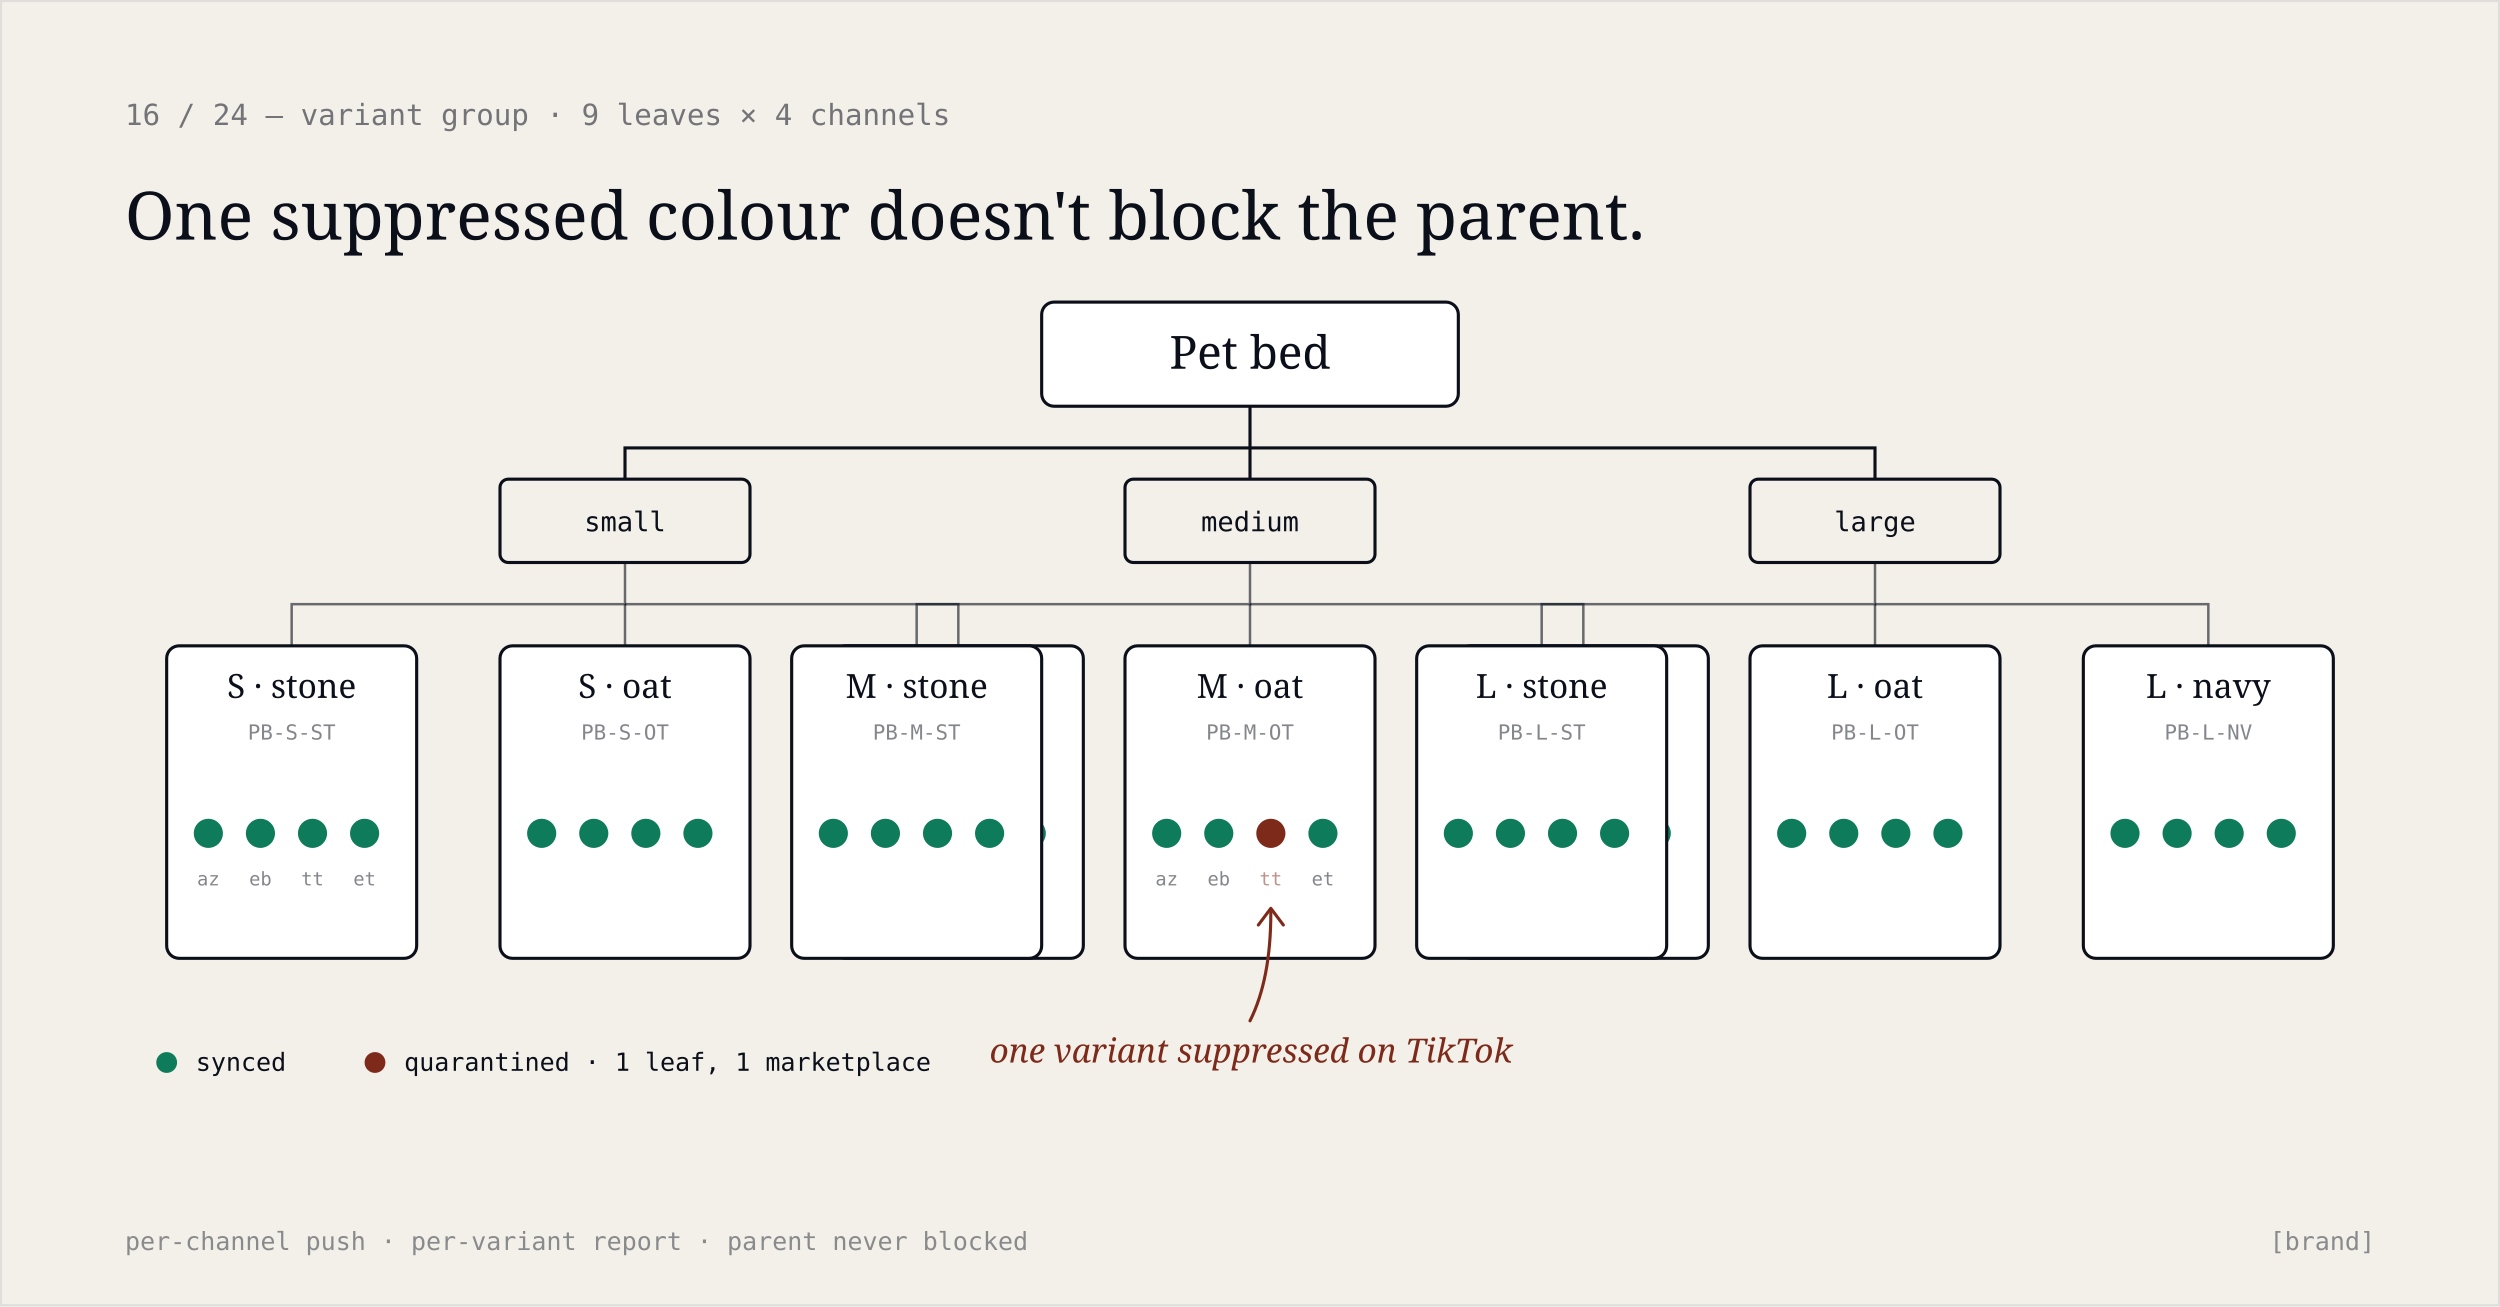
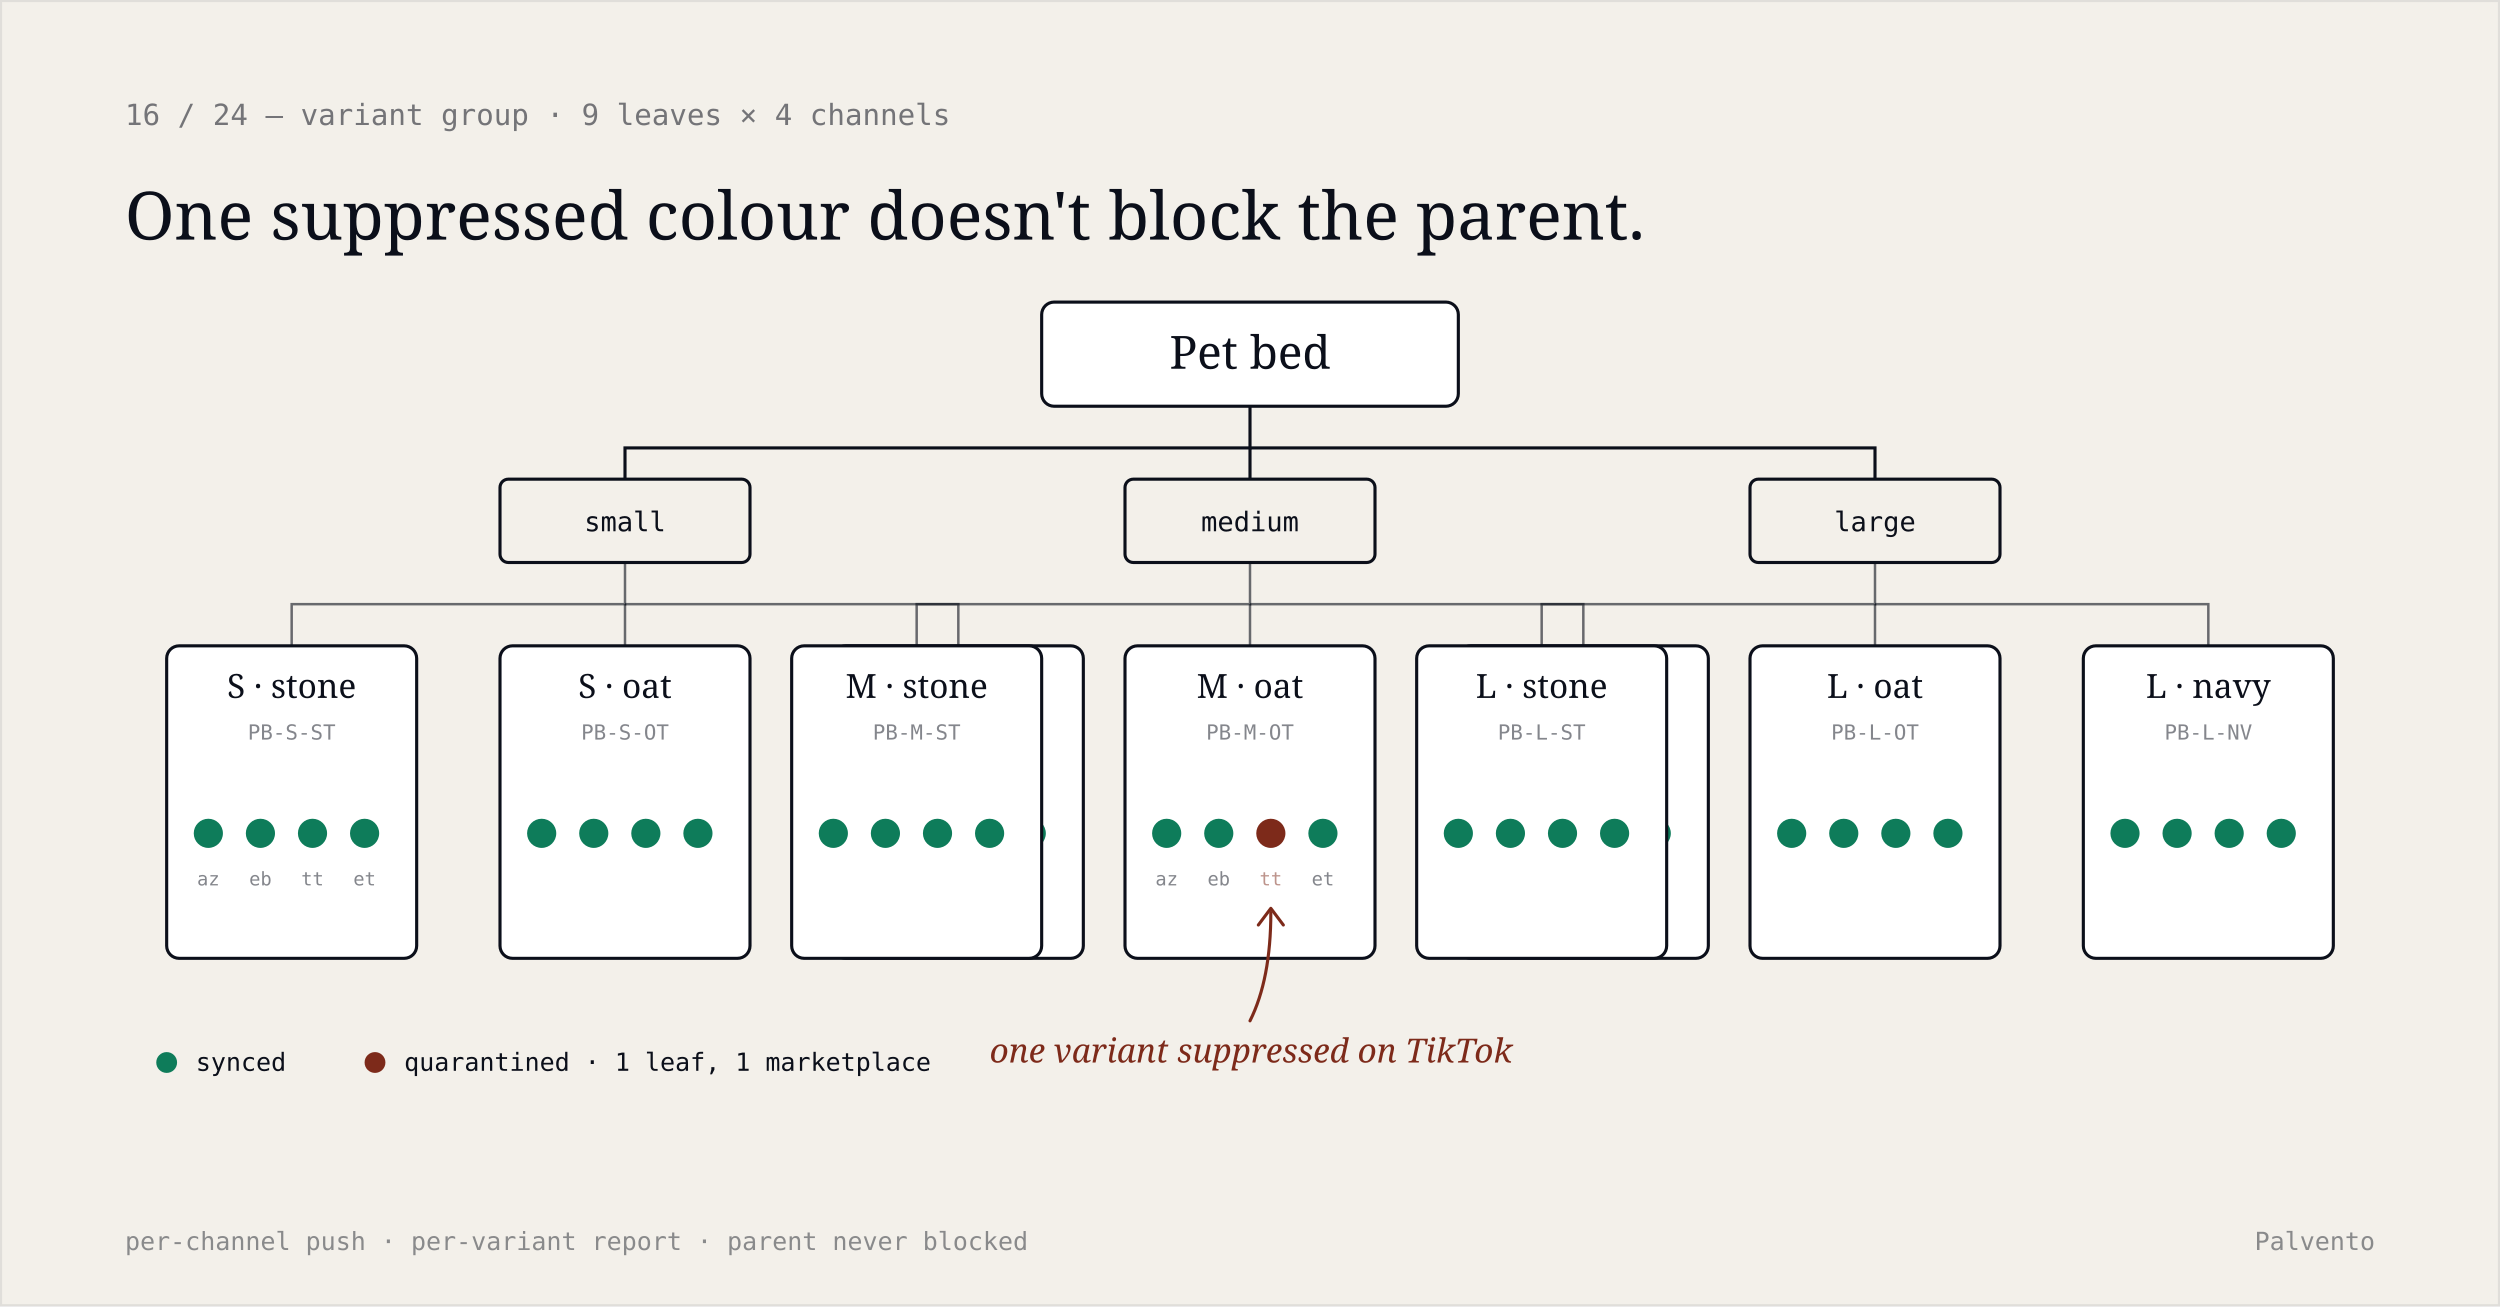
<svg xmlns="http://www.w3.org/2000/svg" width="1200" height="627" viewBox="0 0 1200 627" role="img" aria-labelledby="t16">
  <rect width="1200" height="627" fill="#f3f0ea" />
  <rect x="0.5" y="0.5" width="1199" height="626" fill="none" stroke="#0b0f1a" stroke-opacity="0.08" />
  <g font-family="'Geist Mono', ui-monospace, monospace" font-size="14" fill="#0b0f1a" fill-opacity="0.55">
    <text x="60" y="60">16 / 24 — variant group · 9 leaves × 4 channels</text>
  </g>
  <g font-family="'Instrument Serif', Georgia, serif" fill="#0b0f1a">
    <text x="60" y="115" font-size="32">One suppressed colour doesn't block the parent.</text>
  </g>
  <g>
    <rect x="500" y="145" width="200" height="50" rx="6" fill="#ffffff" stroke="#0b0f1a" stroke-width="1.5" />
    <text x="600" y="177" text-anchor="middle" font-family="'Instrument Serif', Georgia, serif" font-size="22" fill="#0b0f1a">Pet bed</text>
  </g>
  <g stroke="#0b0f1a" stroke-width="1.5" fill="none">
    <path d="M600 195 L 600 215 L 300 215 L 300 230" />
    <path d="M600 215 L 600 230" />
    <path d="M600 215 L 900 215 L 900 230" />
  </g>
  <g>
    <rect x="240" y="230" width="120" height="40" rx="4" fill="#f3f0ea" stroke="#0b0f1a" stroke-width="1.5" />
    <text x="300" y="255" text-anchor="middle" font-family="'Geist Mono', ui-monospace, monospace" font-size="13" fill="#0b0f1a">small</text>
    <rect x="540" y="230" width="120" height="40" rx="4" fill="#f3f0ea" stroke="#0b0f1a" stroke-width="1.5" />
    <text x="600" y="255" text-anchor="middle" font-family="'Geist Mono', ui-monospace, monospace" font-size="13" fill="#0b0f1a">medium</text>
    <rect x="840" y="230" width="120" height="40" rx="4" fill="#f3f0ea" stroke="#0b0f1a" stroke-width="1.5" />
    <text x="900" y="255" text-anchor="middle" font-family="'Geist Mono', ui-monospace, monospace" font-size="13" fill="#0b0f1a">large</text>
  </g>
  <g stroke="#0b0f1a" stroke-width="1.2" stroke-opacity="0.6" fill="none">
    <path d="M300 270 L 300 290 L 140 290 L 140 310" />
    <path d="M300 290 L 300 310" />
    <path d="M300 290 L 460 290 L 460 310" />
    <path d="M600 270 L 600 290 L 440 290 L 440 310" />
    <path d="M600 290 L 600 310" />
    <path d="M600 290 L 760 290 L 760 310" />
    <path d="M900 270 L 900 290 L 740 290 L 740 310" />
    <path d="M900 290 L 900 310" />
    <path d="M900 290 L 1060 290 L 1060 310" />
  </g>
  <g>
    <g>
      <rect x="80" y="310" width="120" height="150" rx="6" fill="#ffffff" stroke="#0b0f1a" stroke-width="1.5" />
      <text x="140" y="335" text-anchor="middle" font-family="'Instrument Serif', Georgia, serif" font-size="16" fill="#0b0f1a">S · stone</text>
      <text x="140" y="355" text-anchor="middle" font-family="'Geist Mono', ui-monospace, monospace" font-size="10" fill="#0b0f1a" fill-opacity="0.5">PB-S-ST</text>
      <circle cx="100" cy="400" r="7" fill="#0e7c5a" />
      <circle cx="125" cy="400" r="7" fill="#0e7c5a" />
      <circle cx="150" cy="400" r="7" fill="#0e7c5a" />
      <circle cx="175" cy="400" r="7" fill="#0e7c5a" />
      <g font-family="'Geist Mono', ui-monospace, monospace" font-size="9" fill="#0b0f1a" fill-opacity="0.5" text-anchor="middle">
        <text x="100" y="425">az</text>
        <text x="125" y="425">eb</text>
        <text x="150" y="425">tt</text>
        <text x="175" y="425">et</text>
      </g>
    </g>
    <g>
      <rect x="240" y="310" width="120" height="150" rx="6" fill="#ffffff" stroke="#0b0f1a" stroke-width="1.5" />
      <text x="300" y="335" text-anchor="middle" font-family="'Instrument Serif', Georgia, serif" font-size="16" fill="#0b0f1a">S · oat</text>
      <text x="300" y="355" text-anchor="middle" font-family="'Geist Mono', ui-monospace, monospace" font-size="10" fill="#0b0f1a" fill-opacity="0.5">PB-S-OT</text>
      <circle cx="260" cy="400" r="7" fill="#0e7c5a" />
      <circle cx="285" cy="400" r="7" fill="#0e7c5a" />
      <circle cx="310" cy="400" r="7" fill="#0e7c5a" />
      <circle cx="335" cy="400" r="7" fill="#0e7c5a" />
    </g>
    <g>
      <rect x="400" y="310" width="120" height="150" rx="6" fill="#ffffff" stroke="#0b0f1a" stroke-width="1.5" />
      <text x="460" y="335" text-anchor="middle" font-family="'Instrument Serif', Georgia, serif" font-size="16" fill="#0b0f1a">S · navy</text>
      <text x="460" y="355" text-anchor="middle" font-family="'Geist Mono', ui-monospace, monospace" font-size="10" fill="#0b0f1a" fill-opacity="0.5">PB-S-NV</text>
      <circle cx="420" cy="400" r="7" fill="#0e7c5a" />
      <circle cx="445" cy="400" r="7" fill="#0e7c5a" />
      <circle cx="470" cy="400" r="7" fill="#0e7c5a" />
      <circle cx="495" cy="400" r="7" fill="#0e7c5a" />
    </g>
    <g>
      <rect x="380" y="310" width="120" height="150" rx="6" fill="#ffffff" stroke="#0b0f1a" stroke-width="1.5" opacity="0" />
    </g>
    <g>
      <rect x="540" y="310" width="120" height="150" rx="6" fill="#ffffff" stroke="#0b0f1a" stroke-width="1.5" />
      <text x="600" y="335" text-anchor="middle" font-family="'Instrument Serif', Georgia, serif" font-size="16" fill="#0b0f1a">M · oat</text>
      <text x="600" y="355" text-anchor="middle" font-family="'Geist Mono', ui-monospace, monospace" font-size="10" fill="#0b0f1a" fill-opacity="0.5">PB-M-OT</text>
      <circle cx="560" cy="400" r="7" fill="#0e7c5a" />
      <circle cx="585" cy="400" r="7" fill="#0e7c5a" />
      <circle cx="610" cy="400" r="7" fill="#7d2a1a" />
      <circle cx="635" cy="400" r="7" fill="#0e7c5a" />
      <g font-family="'Geist Mono', ui-monospace, monospace" font-size="9" fill="#0b0f1a" fill-opacity="0.5" text-anchor="middle">
        <text x="560" y="425">az</text>
        <text x="585" y="425">eb</text>
        <text x="610" y="425" fill="#7d2a1a">tt</text>
        <text x="635" y="425">et</text>
      </g>
    </g>
    <g>
      <rect x="700" y="310" width="120" height="150" rx="6" fill="#ffffff" stroke="#0b0f1a" stroke-width="1.5" />
      <text x="760" y="335" text-anchor="middle" font-family="'Instrument Serif', Georgia, serif" font-size="16" fill="#0b0f1a">M · navy</text>
      <text x="760" y="355" text-anchor="middle" font-family="'Geist Mono', ui-monospace, monospace" font-size="10" fill="#0b0f1a" fill-opacity="0.5">PB-M-NV</text>
      <circle cx="720" cy="400" r="7" fill="#0e7c5a" />
      <circle cx="745" cy="400" r="7" fill="#0e7c5a" />
      <circle cx="770" cy="400" r="7" fill="#0e7c5a" />
      <circle cx="795" cy="400" r="7" fill="#0e7c5a" />
    </g>
    <g>
      <rect x="380" y="310" width="120" height="150" rx="6" fill="#ffffff" stroke="#0b0f1a" stroke-width="1.5" />
      <text x="440" y="335" text-anchor="middle" font-family="'Instrument Serif', Georgia, serif" font-size="16" fill="#0b0f1a">M · stone</text>
      <text x="440" y="355" text-anchor="middle" font-family="'Geist Mono', ui-monospace, monospace" font-size="10" fill="#0b0f1a" fill-opacity="0.5">PB-M-ST</text>
      <circle cx="400" cy="400" r="7" fill="#0e7c5a" />
      <circle cx="425" cy="400" r="7" fill="#0e7c5a" />
      <circle cx="450" cy="400" r="7" fill="#0e7c5a" />
      <circle cx="475" cy="400" r="7" fill="#0e7c5a" />
    </g>
    <g>
      <rect x="680" y="310" width="120" height="150" rx="6" fill="#ffffff" stroke="#0b0f1a" stroke-width="1.5" opacity="0" />
    </g>
    <g>
      <rect x="840" y="310" width="120" height="150" rx="6" fill="#ffffff" stroke="#0b0f1a" stroke-width="1.5" />
      <text x="900" y="335" text-anchor="middle" font-family="'Instrument Serif', Georgia, serif" font-size="16" fill="#0b0f1a">L · oat</text>
      <text x="900" y="355" text-anchor="middle" font-family="'Geist Mono', ui-monospace, monospace" font-size="10" fill="#0b0f1a" fill-opacity="0.5">PB-L-OT</text>
      <circle cx="860" cy="400" r="7" fill="#0e7c5a" />
      <circle cx="885" cy="400" r="7" fill="#0e7c5a" />
      <circle cx="910" cy="400" r="7" fill="#0e7c5a" />
      <circle cx="935" cy="400" r="7" fill="#0e7c5a" />
    </g>
    <g>
      <rect x="1000" y="310" width="120" height="150" rx="6" fill="#ffffff" stroke="#0b0f1a" stroke-width="1.5" />
      <text x="1060" y="335" text-anchor="middle" font-family="'Instrument Serif', Georgia, serif" font-size="16" fill="#0b0f1a">L · navy</text>
      <text x="1060" y="355" text-anchor="middle" font-family="'Geist Mono', ui-monospace, monospace" font-size="10" fill="#0b0f1a" fill-opacity="0.5">PB-L-NV</text>
      <circle cx="1020" cy="400" r="7" fill="#0e7c5a" />
      <circle cx="1045" cy="400" r="7" fill="#0e7c5a" />
      <circle cx="1070" cy="400" r="7" fill="#0e7c5a" />
      <circle cx="1095" cy="400" r="7" fill="#0e7c5a" />
    </g>
    <g>
      <rect x="680" y="310" width="120" height="150" rx="6" fill="#ffffff" stroke="#0b0f1a" stroke-width="1.5" />
      <text x="740" y="335" text-anchor="middle" font-family="'Instrument Serif', Georgia, serif" font-size="16" fill="#0b0f1a">L · stone</text>
      <text x="740" y="355" text-anchor="middle" font-family="'Geist Mono', ui-monospace, monospace" font-size="10" fill="#0b0f1a" fill-opacity="0.5">PB-L-ST</text>
      <circle cx="700" cy="400" r="7" fill="#0e7c5a" />
      <circle cx="725" cy="400" r="7" fill="#0e7c5a" />
      <circle cx="750" cy="400" r="7" fill="#0e7c5a" />
      <circle cx="775" cy="400" r="7" fill="#0e7c5a" />
    </g>
  </g>
  <g font-family="'Geist Mono', ui-monospace, monospace" font-size="12" fill="#0b0f1a">
    <circle cx="80" y="510" r="5" cy="510" fill="#0e7c5a" />
    <text x="94" y="514">synced</text>
    <circle cx="180" y="510" r="5" cy="510" fill="#7d2a1a" />
    <text x="194" y="514">quarantined · 1 leaf, 1 marketplace</text>
  </g>
  <g stroke="#7d2a1a" stroke-width="1.5" fill="none" stroke-linecap="round" stroke-linejoin="round">
    <path d="M600 490 Q 610 470 610 438" />
    <path d="M604 444 L 610 436 L 616 444" />
  </g>
  <g font-family="'Instrument Serif', Georgia, serif" font-style="italic" font-size="16" fill="#7d2a1a">
    <text x="475" y="510">one variant suppressed on TikTok</text>
  </g>
  <g font-family="'Geist Mono', ui-monospace, monospace" font-size="12" fill="#0b0f1a" fill-opacity="0.45">
    <text x="60" y="600">per-channel push · per-variant report · parent never blocked</text>
-     <text x="1140" y="600" text-anchor="end">[brand]</text>
+     <text x="1140" y="600" text-anchor="end">Palvento</text>
  </g>
</svg>
